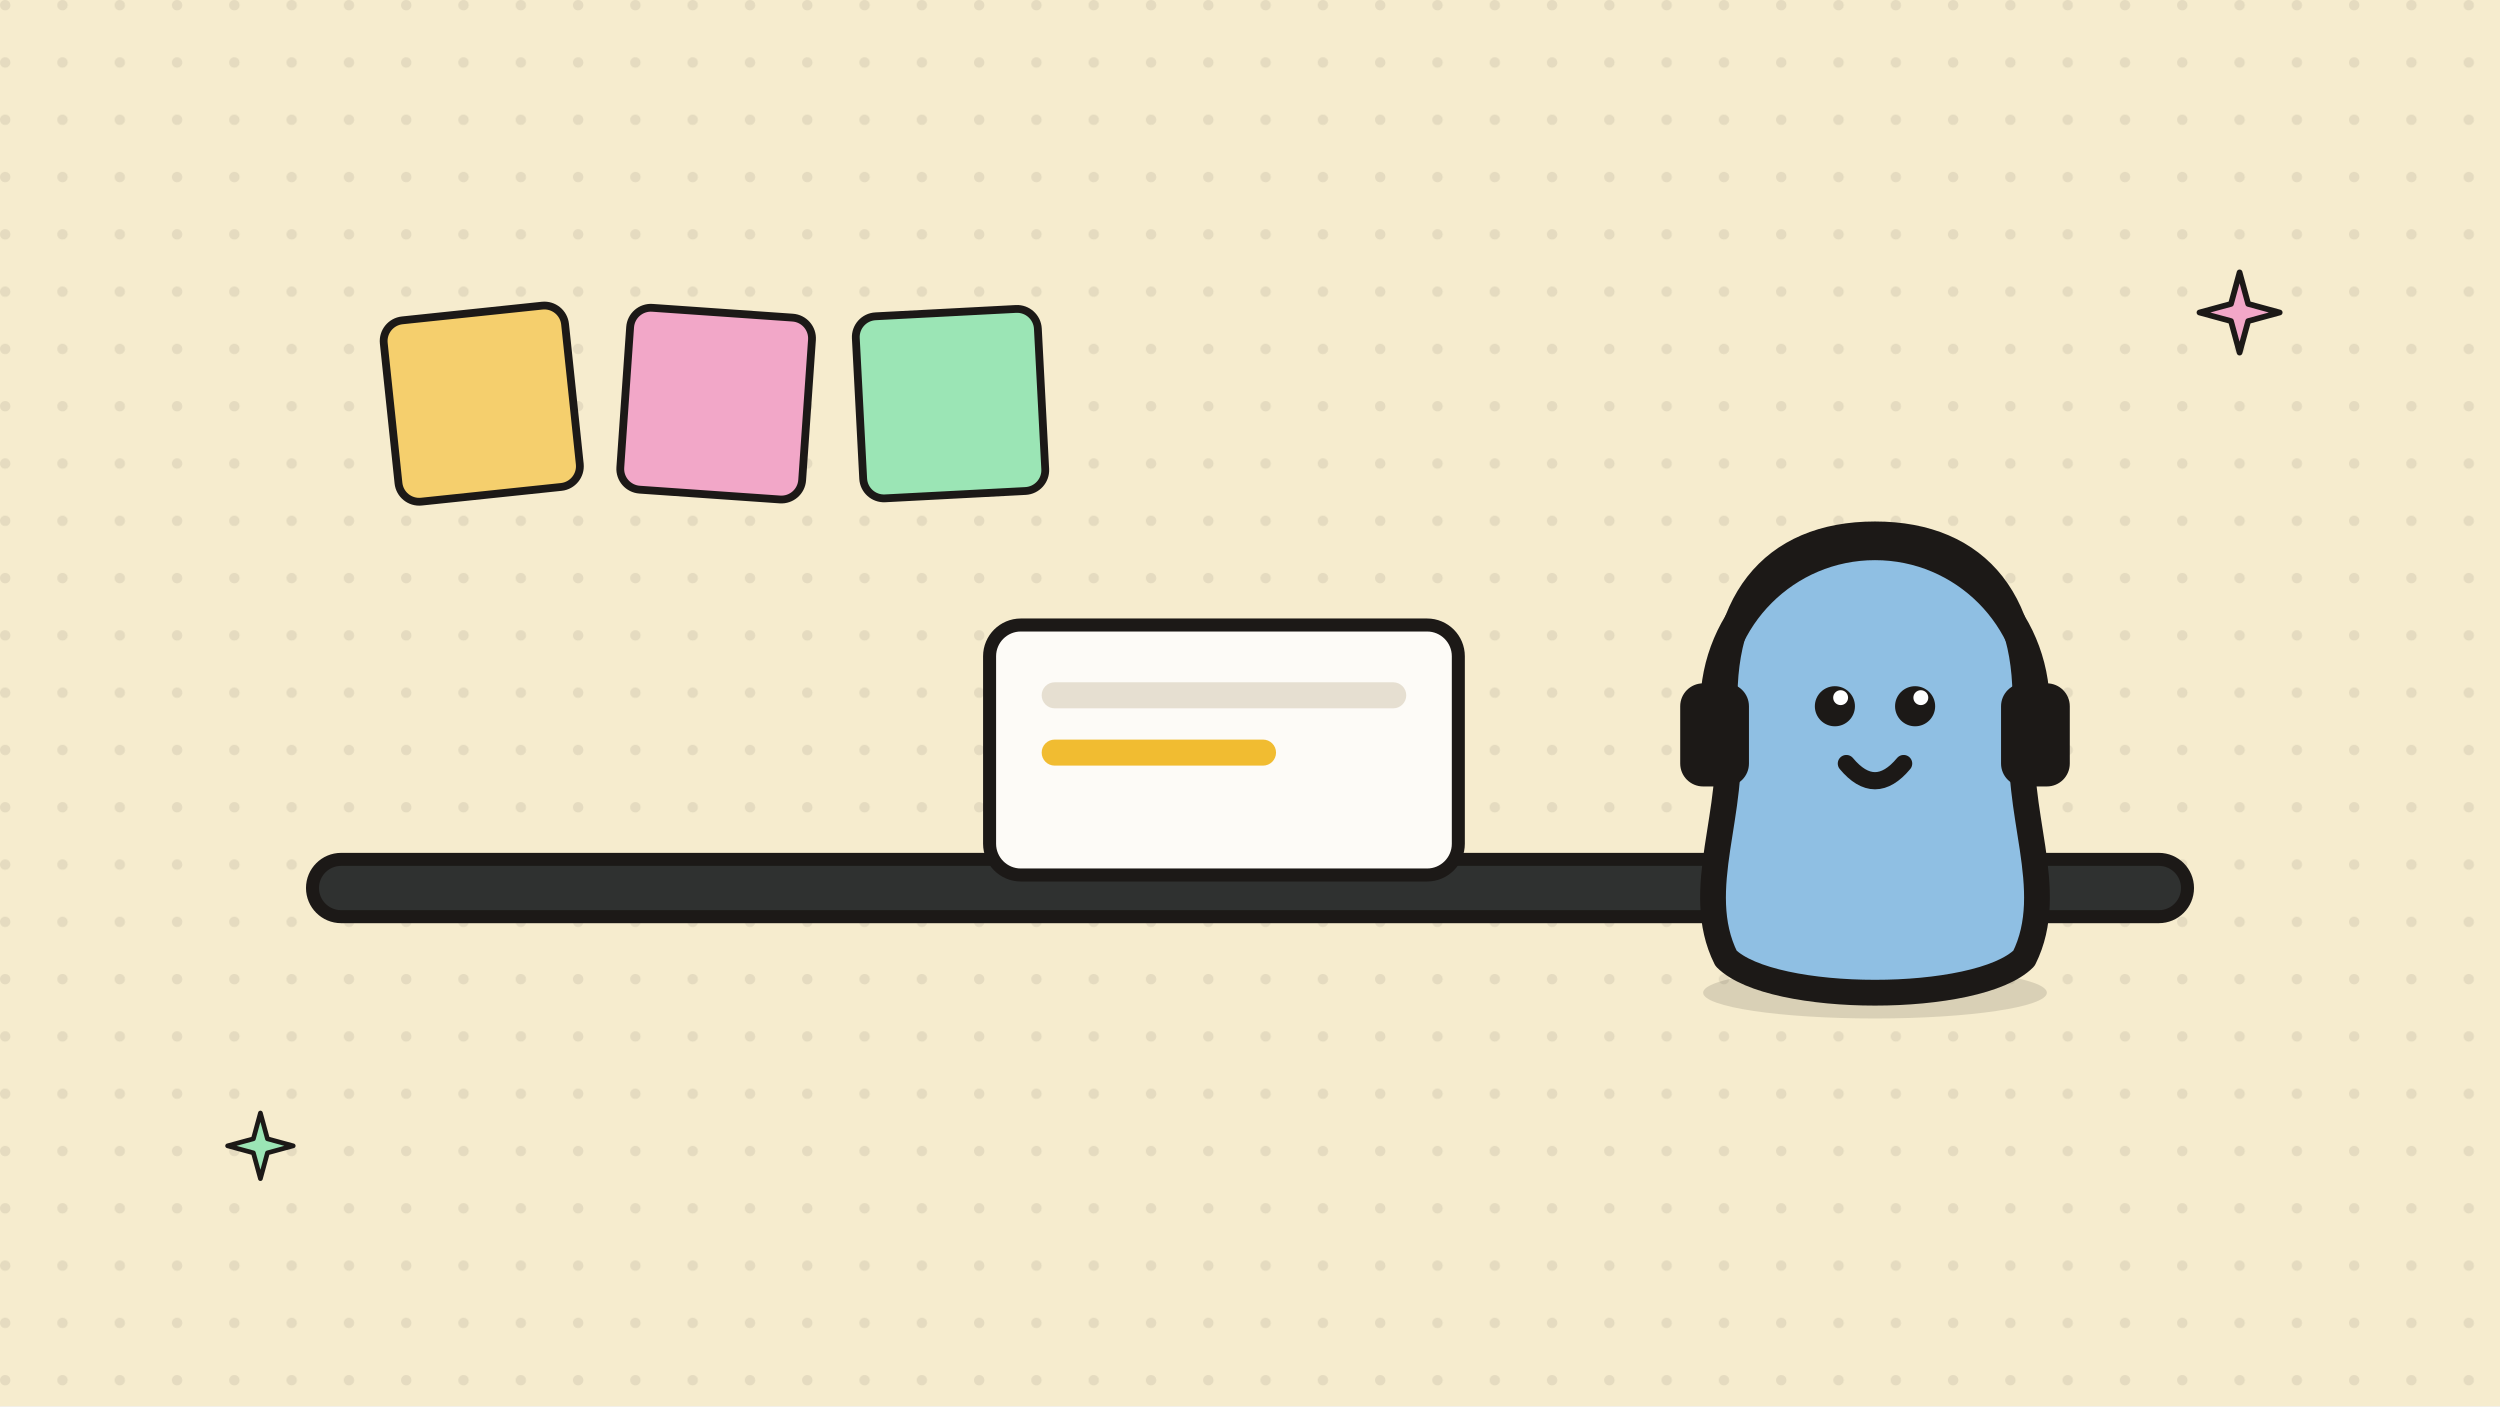
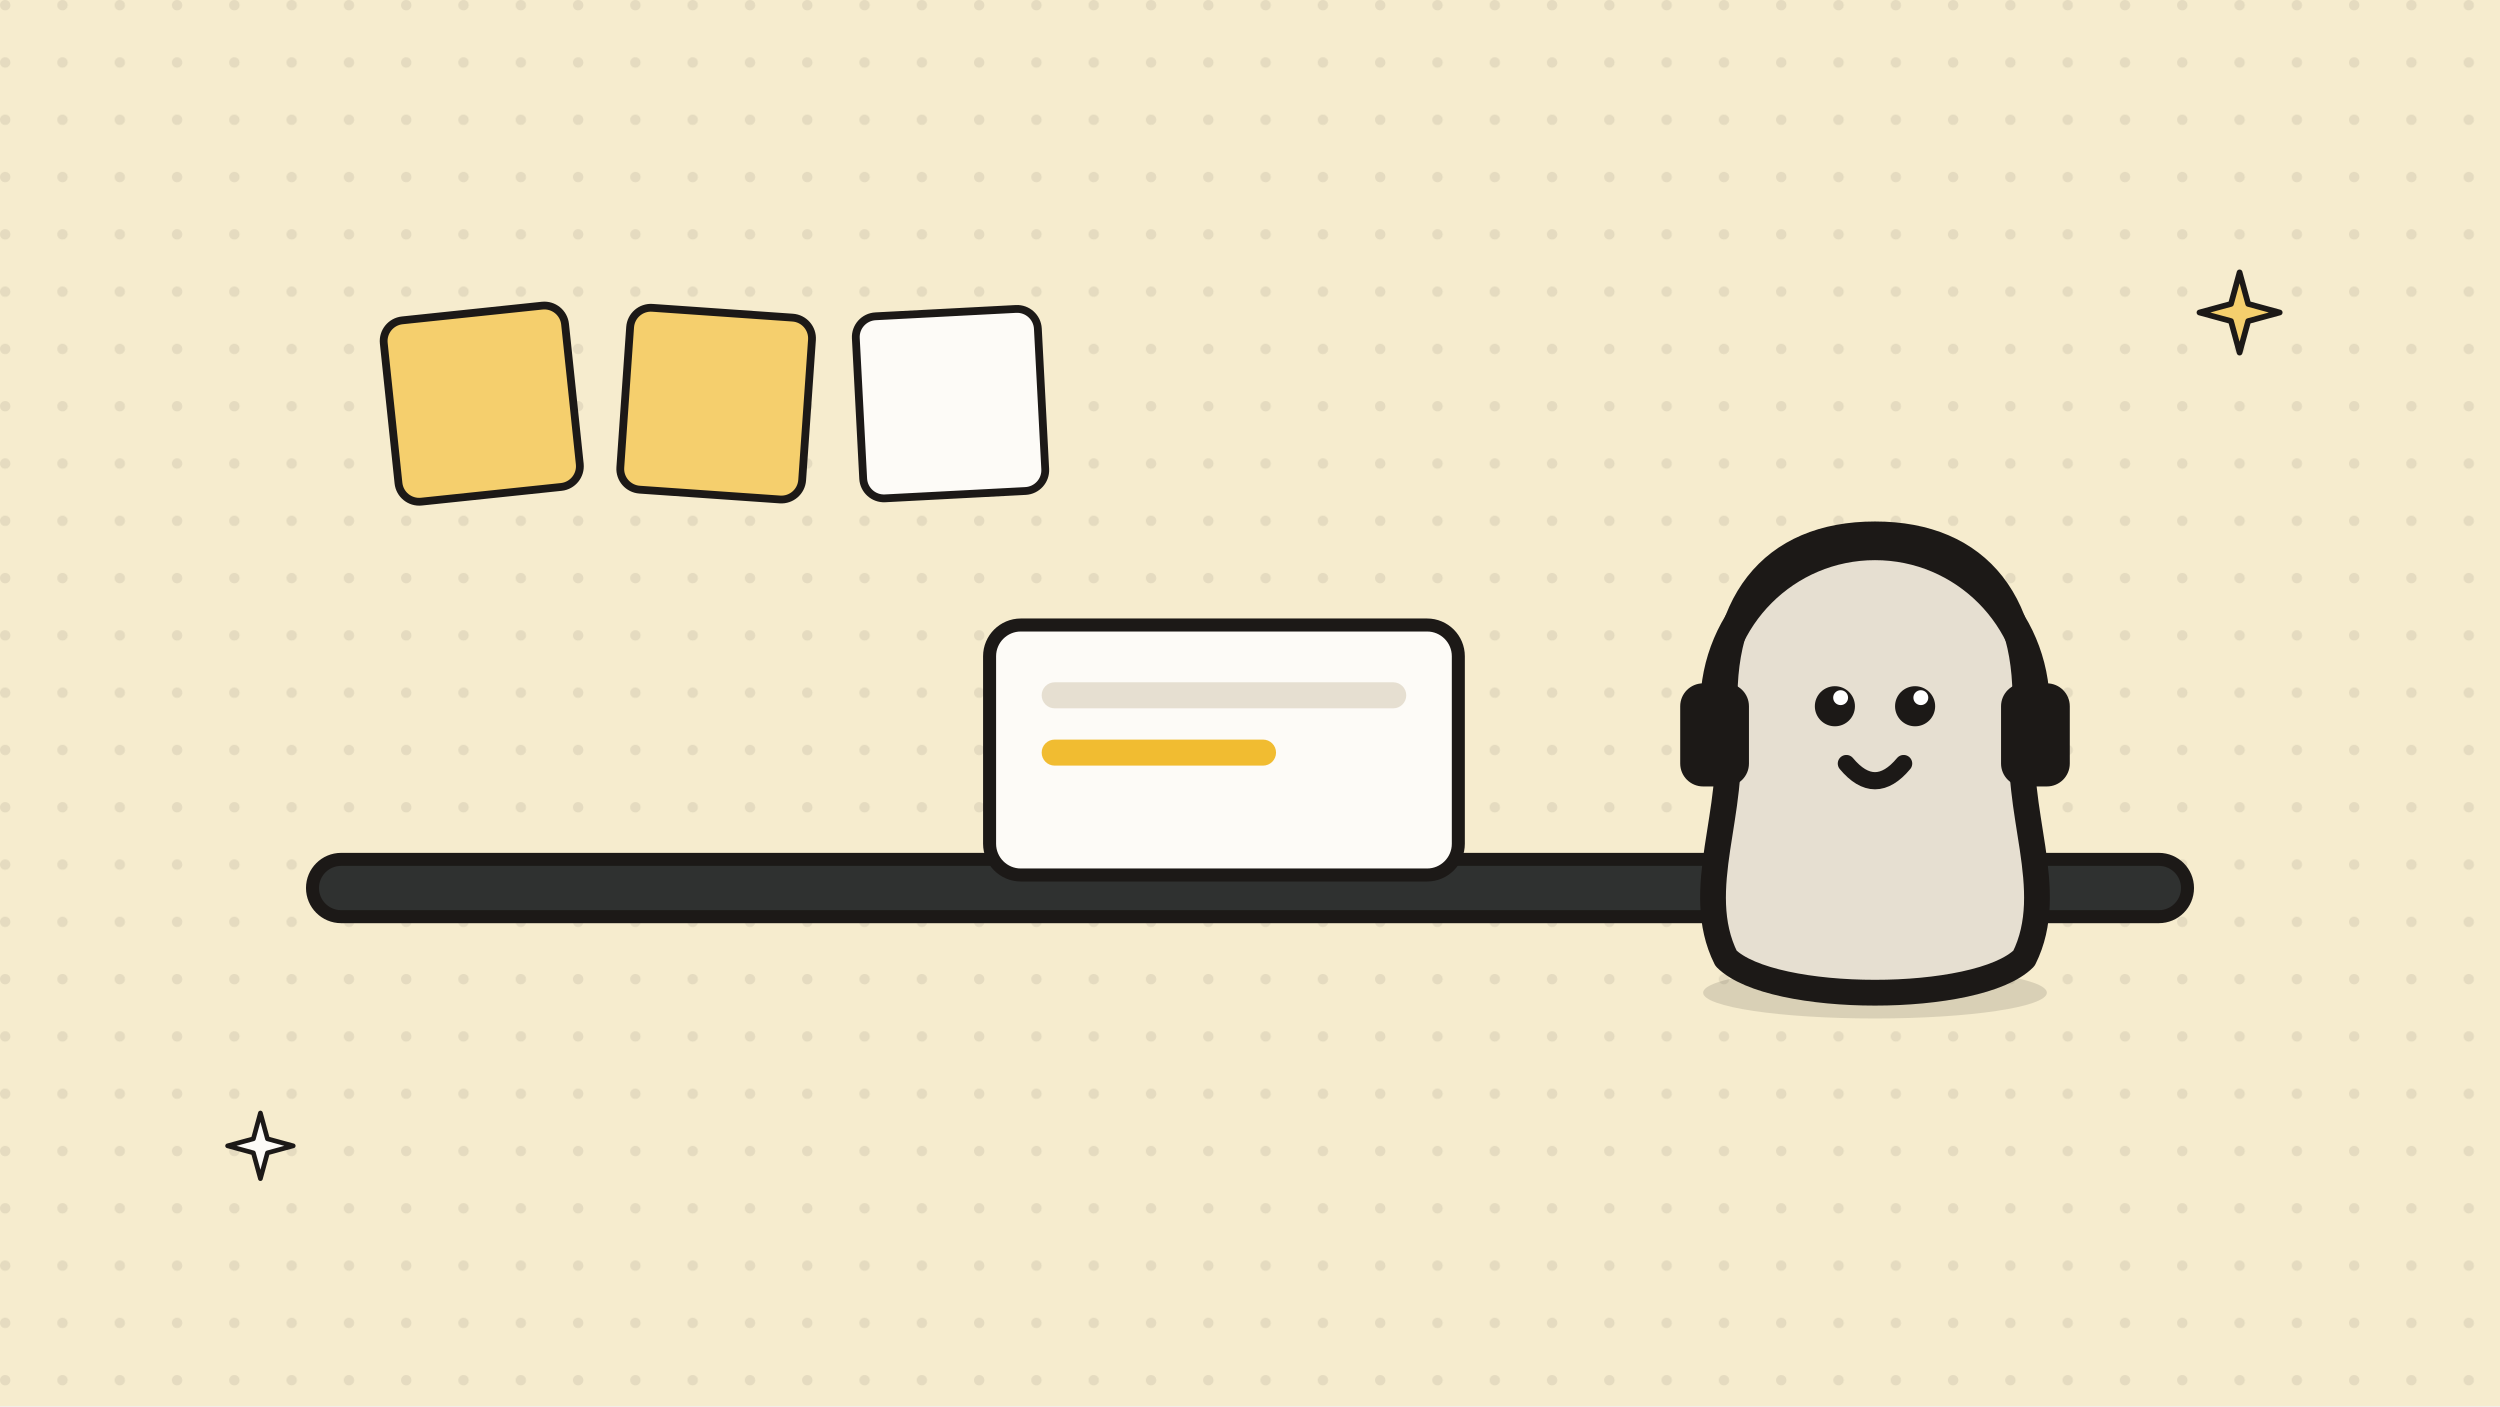
<svg xmlns="http://www.w3.org/2000/svg" viewBox="0 0 960 540" role="img" aria-label="A desk with a laptop, a row of sticky notes and a character wearing a headset">
  <defs>
    <pattern id="dots" width="22" height="22" patternUnits="userSpaceOnUse">
      <circle cx="2" cy="2" r="2" fill="#1c1917" opacity=".08" />
    </pattern>
  </defs>
  <rect width="960" height="540" fill="#f6ecce" />
  <rect width="960" height="540" fill="url(#dots)" />
  <rect x="120" y="330" width="720" height="22" rx="11" fill="#2f3130" stroke="#1c1917" stroke-width="5" />
  <rect x="380" y="240" width="180" height="96" rx="12" fill="#fdfbf7" stroke="#1c1917" stroke-width="5" />
  <rect x="400" y="262" width="140" height="10" rx="5" fill="#e6dfd1" />
  <rect x="400" y="284" width="90" height="10" rx="5" fill="#f1bc31" />
  <rect x="150" y="120" width="70" height="70" rx="8" fill="#f5cf6d" stroke="#1c1917" stroke-width="3" transform="rotate(-6 185 155)" />
-   <rect x="240" y="120" width="70" height="70" rx="8" fill="#f2a7c8" stroke="#1c1917" stroke-width="3" transform="rotate(4 275 155)" />
-   <rect x="330" y="120" width="70" height="70" rx="8" fill="#9be5b5" stroke="#1c1917" stroke-width="3" transform="rotate(-3 365 155)" />
+   <rect x="240" y="120" width="70" height="70" rx="8" fill="#f5cf6d" stroke="#1c1917" stroke-width="3" transform="rotate(4 275 155)" />
+   <rect x="330" y="120" width="70" height="70" rx="8" fill="#fdfbf7" stroke="#1c1917" stroke-width="3" transform="rotate(-3 365 155)" />
  <g transform="translate(610.0 170.0) scale(2.2)">
    <ellipse cx="50" cy="96" rx="30" ry="4.5" fill="#000" opacity=".12" />
-     <path d="M50 16 C68 16, 78 28, 76 50 C74 64, 82 78, 76 90 C68 98, 32 98, 24 90 C18 78, 26 64, 24 50 C22 28, 32 16, 50 16 Z" fill="#8fbfe3" stroke="#1c1917" stroke-width="4.5" stroke-linejoin="round" />
+     <path d="M50 16 C68 16, 78 28, 76 50 C74 64, 82 78, 76 90 C68 98, 32 98, 24 90 C18 78, 26 64, 24 50 C22 28, 32 16, 50 16 Z" fill="#e6dfd1" stroke="#1c1917" stroke-width="4.5" stroke-linejoin="round" />
    <circle cx="43" cy="46" r="3.5" fill="#1c1917" />
    <circle cx="57" cy="46" r="3.5" fill="#1c1917" />
    <circle cx="44" cy="44.5" r="1.3" fill="#fff" />
    <circle cx="58" cy="44.5" r="1.3" fill="#fff" />
    <path d="M45 56 Q50 62 55 56" fill="none" stroke="#1c1917" stroke-linecap="round" stroke-width="3" />
    <path d="M22 46 a28 28 0 0 1 56 0" fill="none" stroke="#1c1917" stroke-width="5" />
    <rect x="16" y="42" width="12" height="18" rx="4" fill="#1c1917" />
    <rect x="72" y="42" width="12" height="18" rx="4" fill="#1c1917" />
  </g>
-   <path transform="translate(860 120) scale(1.1)" d="M0 -14 L3 -3 L14 0 L3 3 L0 14 L-3 3 L-14 0 L-3 -3 Z" fill="#f2a7c8" stroke="#1c1917" stroke-width="2" stroke-linejoin="round" />
-   <path transform="translate(100 440) scale(0.9)" d="M0 -14 L3 -3 L14 0 L3 3 L0 14 L-3 3 L-14 0 L-3 -3 Z" fill="#9be5b5" stroke="#1c1917" stroke-width="2" stroke-linejoin="round" />
+   <path transform="translate(860 120) scale(1.1)" d="M0 -14 L3 -3 L14 0 L3 3 L0 14 L-3 3 L-14 0 L-3 -3 Z" fill="#f5cf6d" stroke="#1c1917" stroke-width="2" stroke-linejoin="round" />
+   <path transform="translate(100 440) scale(0.9)" d="M0 -14 L3 -3 L14 0 L3 3 L0 14 L-3 3 L-14 0 L-3 -3 Z" fill="#fdfbf7" stroke="#1c1917" stroke-width="2" stroke-linejoin="round" />
</svg>
